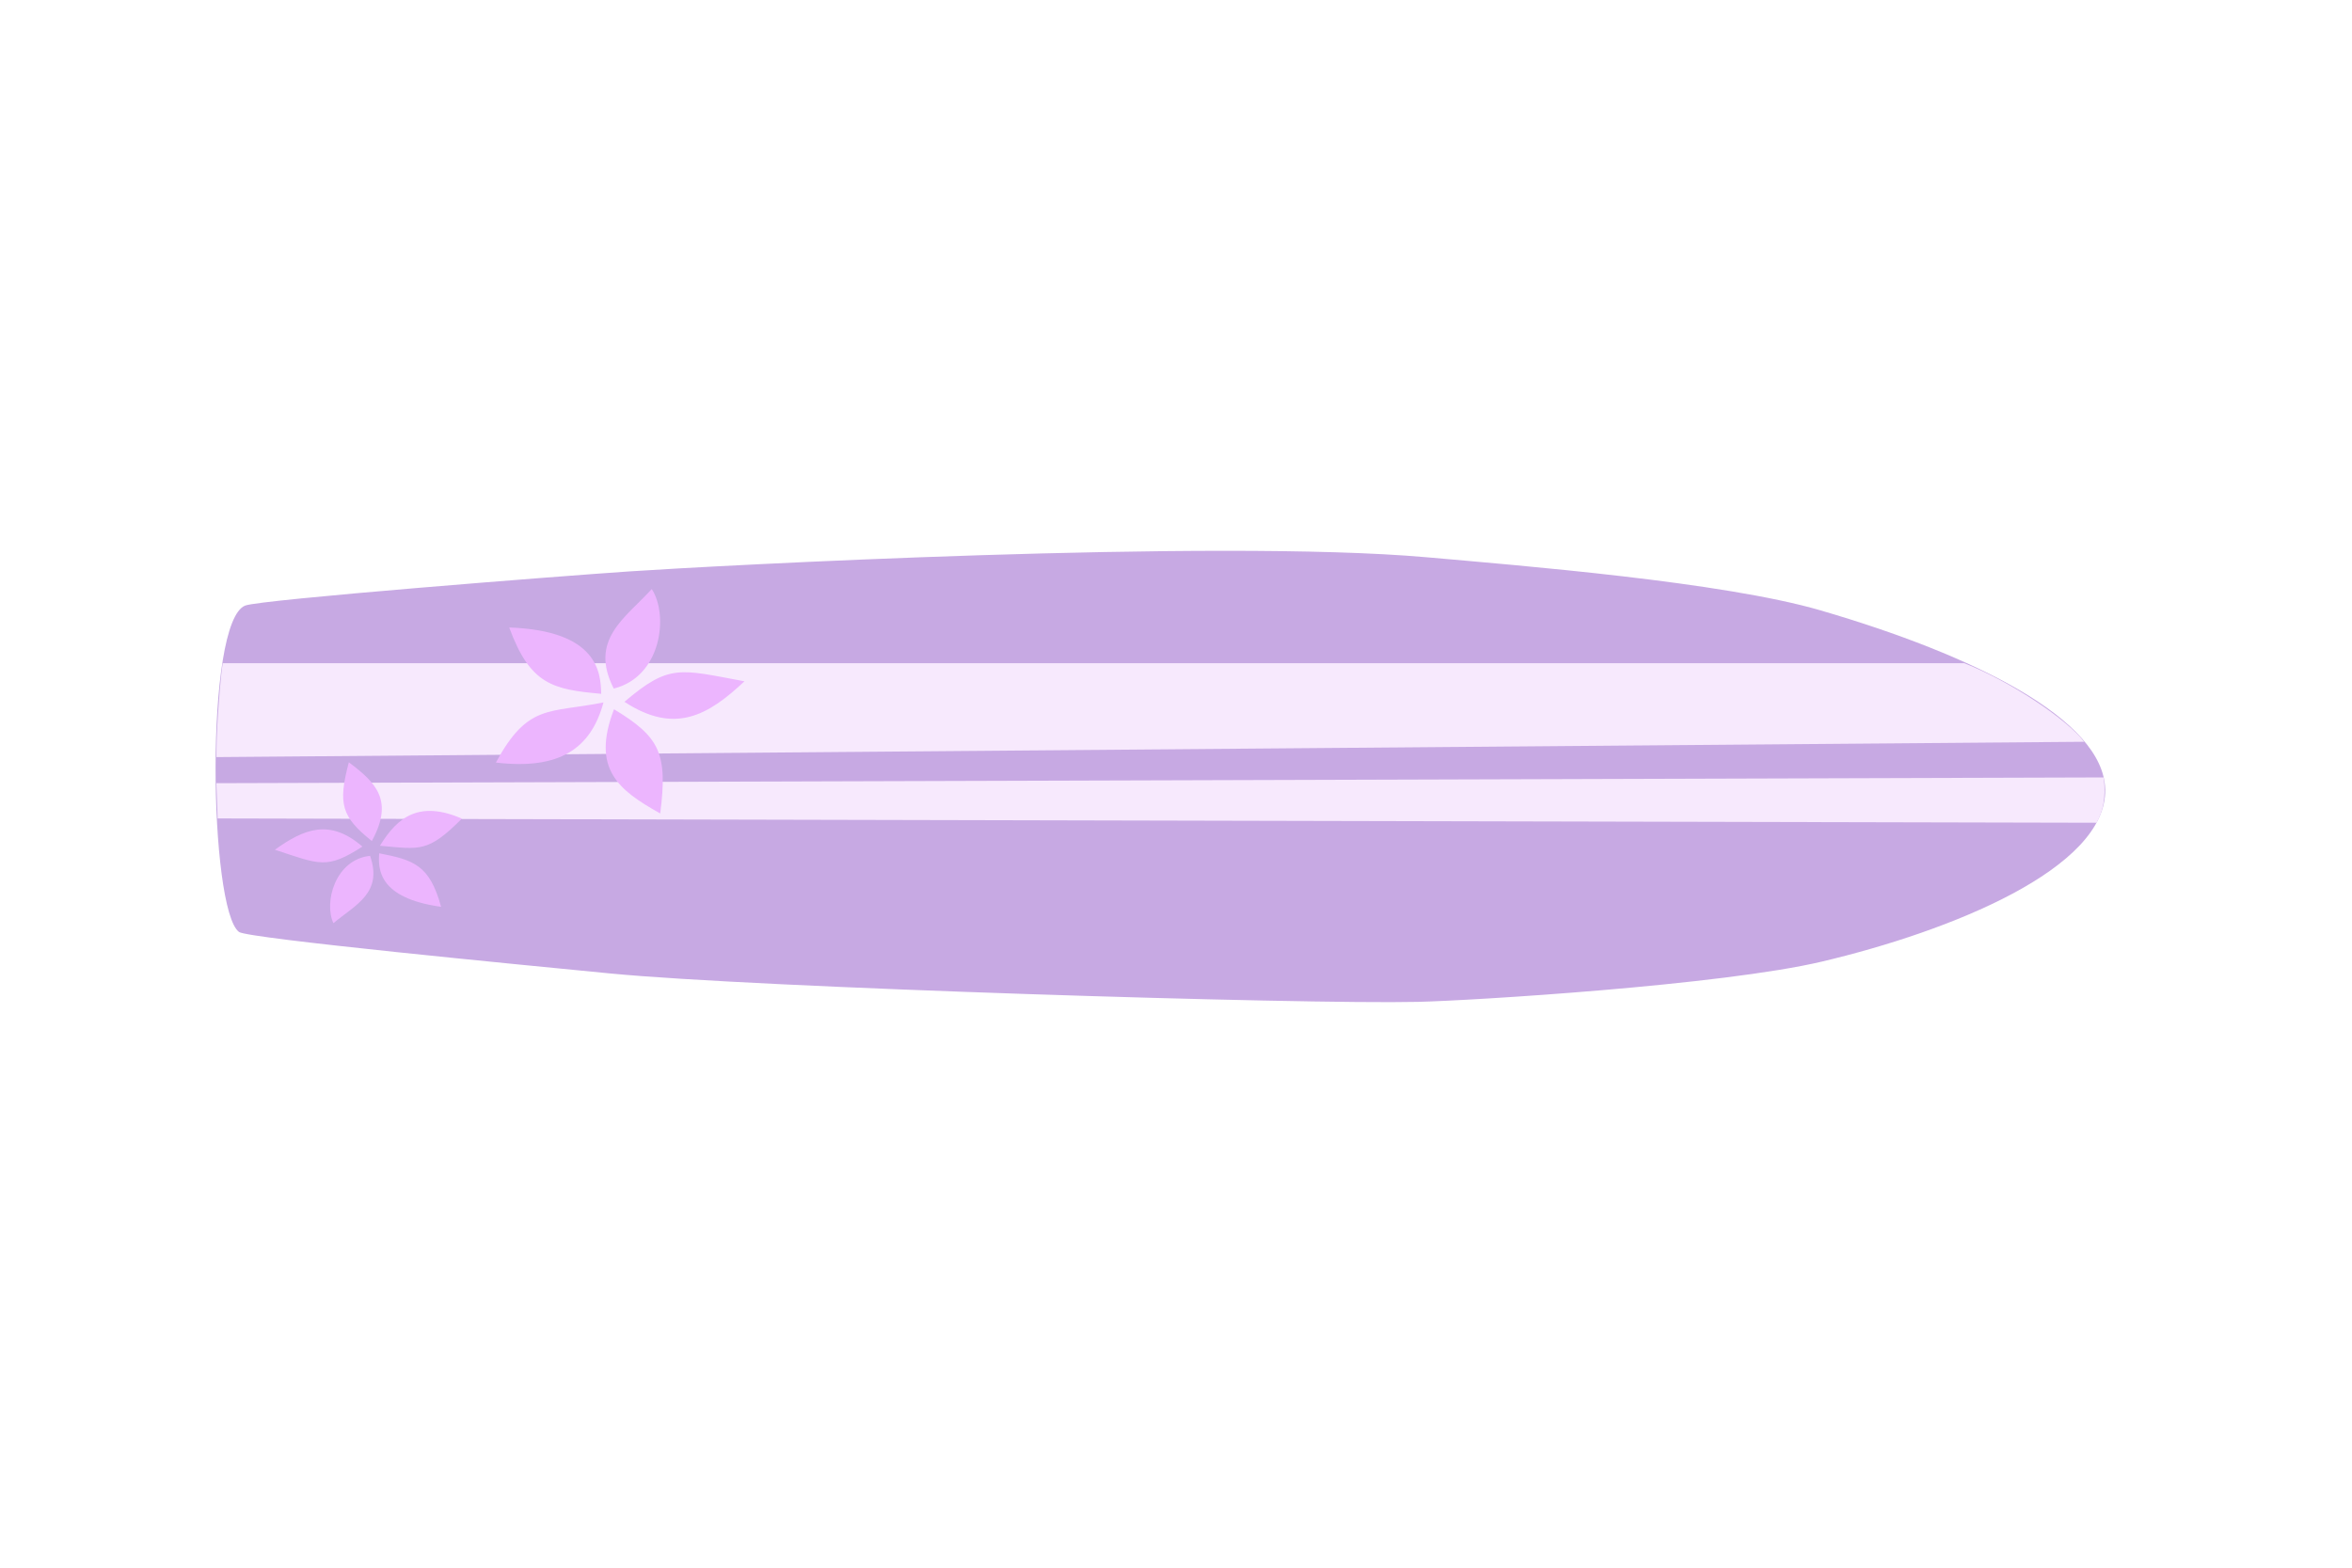
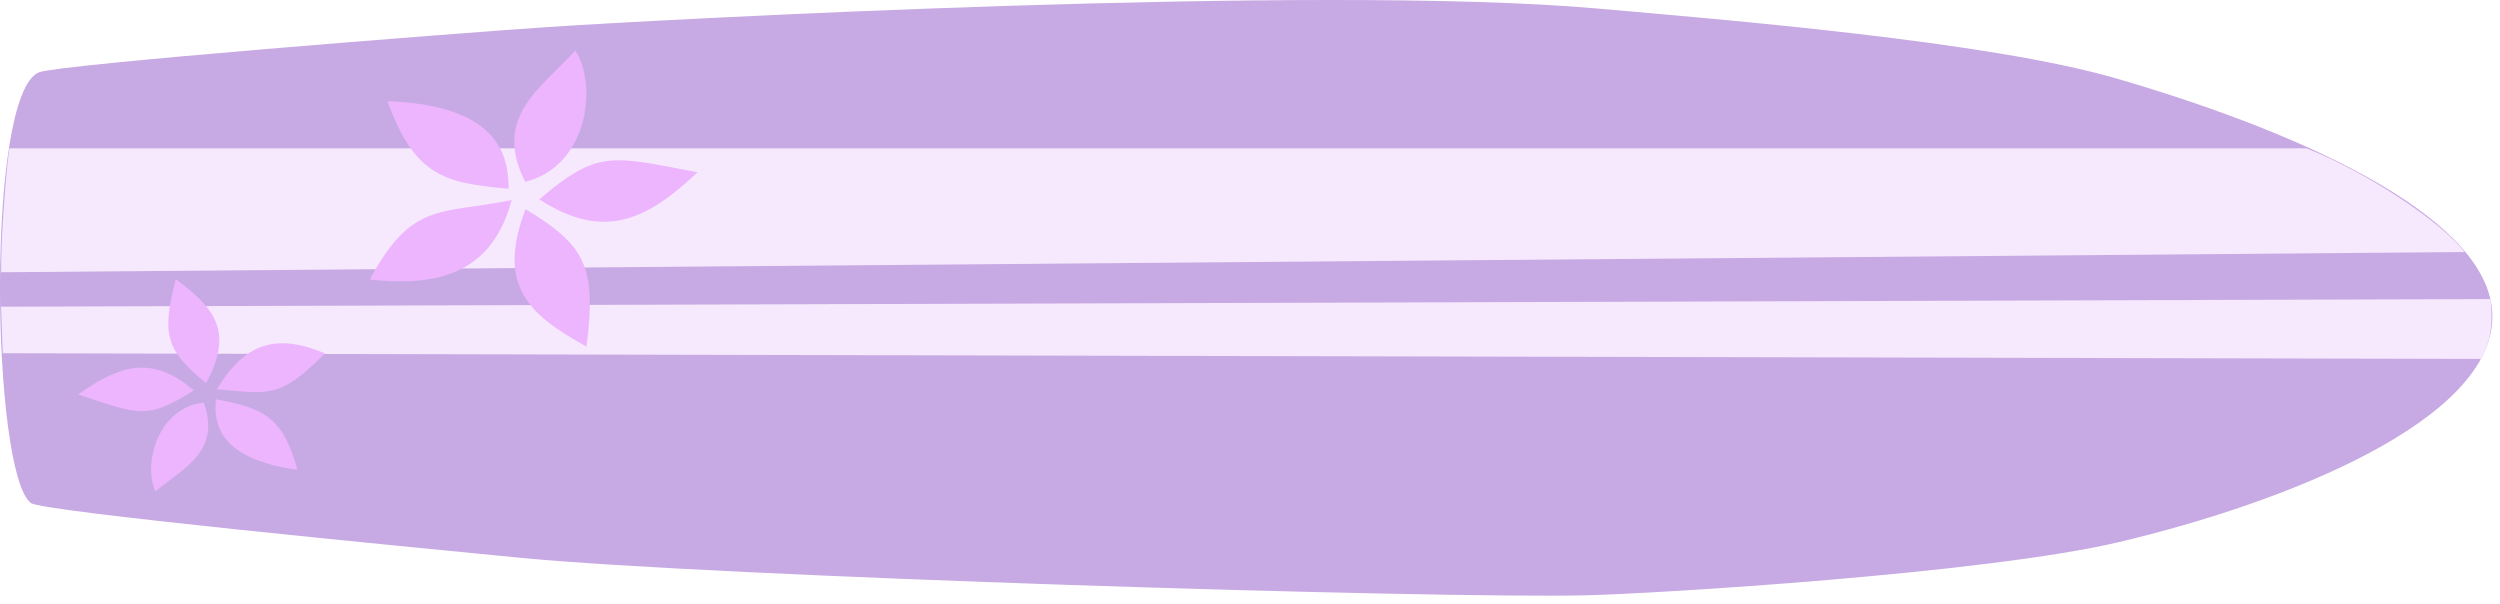
- <svg xmlns="http://www.w3.org/2000/svg" xml:space="preserve" style="fill-rule:evenodd;clip-rule:evenodd;stroke-linejoin:round;stroke-miterlimit:2" viewBox="0 0 360 240">
-   <path d="M322.225 120.858c-.221-10.724-20.076-20.569-43.598-27.422-14.923-4.348-45.697-6.835-60.305-8.127-32.277-2.853-109.244 1.307-121.973 2.167-10.758.727-56.428 4.309-58.811 5.229-6.269 2.419-5.532 46.626-.946 49.975 1.358.992 43.593 5.061 56.752 6.343 22.438 2.185 106.03 4.761 123.663 4.355 8.305-.191 46.546-2.542 61.898-6.176 19.617-4.644 43.571-14.237 43.321-26.343Z" style="fill:#c7a9e3" />
-   <path d="m33.118 119.899 288.889-.882c.38 3.348-.186 5.3-1.111 6.94l-287.581-.658zM34.092 101.528h266.557c7.32 2.893 15.866 8.737 18.357 12.032l-285.878 2.345c-.007-1.682.059-4.007.262-6.898.101-1.445.386-5.572.702-7.479" style="fill:#f7e9fd" />
-   <path d="M93.942 105.413c-3.809-7.459 1.705-10.747 5.82-15.235 2.618 4.032 1.468 13.432-5.82 15.235M95.575 107.44c6.898-5.843 8.383-4.994 18.374-3.138-5.566 5.23-10.664 8.182-18.374 3.138M93.98 108.581c7.018 4.242 8.246 6.75 7.074 15.955-6.419-3.6-10.569-6.825-7.074-15.955M75.9 116.741c4.924-9.08 8.107-7.522 16.468-9.206-1.916 7.105-6.759 10.355-16.468 9.206M77.941 96.061c13.539.488 14.017 6.883 14.078 10.155-7.384-.663-10.866-1.383-14.078-10.155M56.64 131.018c2.004 5.684-2.242 7.502-5.606 10.31-1.482-3.125.235-9.72 5.606-10.31M55.475 129.605c-5.477 3.509-6.455 2.761-13.404.484 4.469-3.198 8.387-4.817 13.404-.484M56.915 128.755c-4.6-3.695-5.237-5.601-3.522-12.055 4.234 3.18 6.886 5.876 3.522 12.055M70.704 125.317c-5.241 5.27-6.438 4.694-12.552 4.161 2.763-4.517 6.082-6.923 12.552-4.161M67.514 138.829c-9.71-1.353-9.641-5.889-9.474-8.197 5.27 1.017 7.729 1.783 9.474 8.197" style="fill:#ecb5fe" />
+ <svg xmlns="http://www.w3.org/2000/svg" width="100%" height="100%" viewBox="0 0 290 70" version="1.1" xml:space="preserve" style="fill-rule:evenodd;clip-rule:evenodd;stroke-linejoin:round;stroke-miterlimit:2;">
+   <path d="M289.231,36.535c-0.221,-10.724 -20.076,-20.569 -43.598,-27.422c-14.923,-4.348 -45.697,-6.835 -60.305,-8.127c-32.277,-2.853 -109.244,1.307 -121.973,2.167c-10.758,0.727 -56.428,4.309 -58.811,5.229c-6.269,2.419 -5.532,46.626 -0.946,49.975c1.358,0.992 43.593,5.061 56.752,6.343c22.438,2.185 106.03,4.761 123.663,4.355c8.305,-0.191 46.546,-2.542 61.898,-6.176c19.617,-4.644 43.571,-14.237 43.321,-26.343l-0.001,-0.001Z" style="fill:#c7a9e3;" />
+   <path d="M0.124,35.576l288.889,-0.882c0.38,3.348 -0.186,5.3 -1.111,6.94l-287.581,-0.658l-0.197,-5.4Zm0.974,-18.371l266.557,0c7.32,2.893 15.866,8.737 18.357,12.032l-285.878,2.345c-0.007,-1.682 0.059,-4.007 0.262,-6.898c0.101,-1.445 0.386,-5.572 0.702,-7.479" style="fill:#f7e9fd;" />
+   <path d="M60.948,21.09c-3.809,-7.459 1.705,-10.747 5.82,-15.235c2.618,4.032 1.468,13.432 -5.82,15.235m1.633,2.027c6.898,-5.843 8.383,-4.994 18.374,-3.138c-5.566,5.23 -10.664,8.182 -18.374,3.138m-1.595,1.141c7.018,4.242 8.246,6.75 7.074,15.955c-6.419,-3.6 -10.569,-6.825 -7.074,-15.955m-18.08,8.16c4.924,-9.08 8.107,-7.522 16.468,-9.206c-1.916,7.105 -6.759,10.355 -16.468,9.206m2.041,-20.68c13.539,0.488 14.017,6.883 14.078,10.155c-7.384,-0.663 -10.866,-1.383 -14.078,-10.155m-21.301,34.957c2.004,5.684 -2.242,7.502 -5.606,10.31c-1.482,-3.125 0.235,-9.72 5.606,-10.31m-1.165,-1.413c-5.477,3.509 -6.455,2.761 -13.404,0.484c4.469,-3.198 8.387,-4.817 13.404,-0.484m1.44,-0.85c-4.6,-3.695 -5.237,-5.601 -3.522,-12.055c4.234,3.18 6.886,5.876 3.522,12.055m13.789,-3.438c-5.241,5.27 -6.438,4.694 -12.552,4.161c2.763,-4.517 6.082,-6.923 12.552,-4.161m-3.19,13.512c-9.71,-1.353 -9.641,-5.889 -9.474,-8.197c5.27,1.017 7.729,1.783 9.474,8.197" style="fill:#ecb5fe;" />
</svg>
